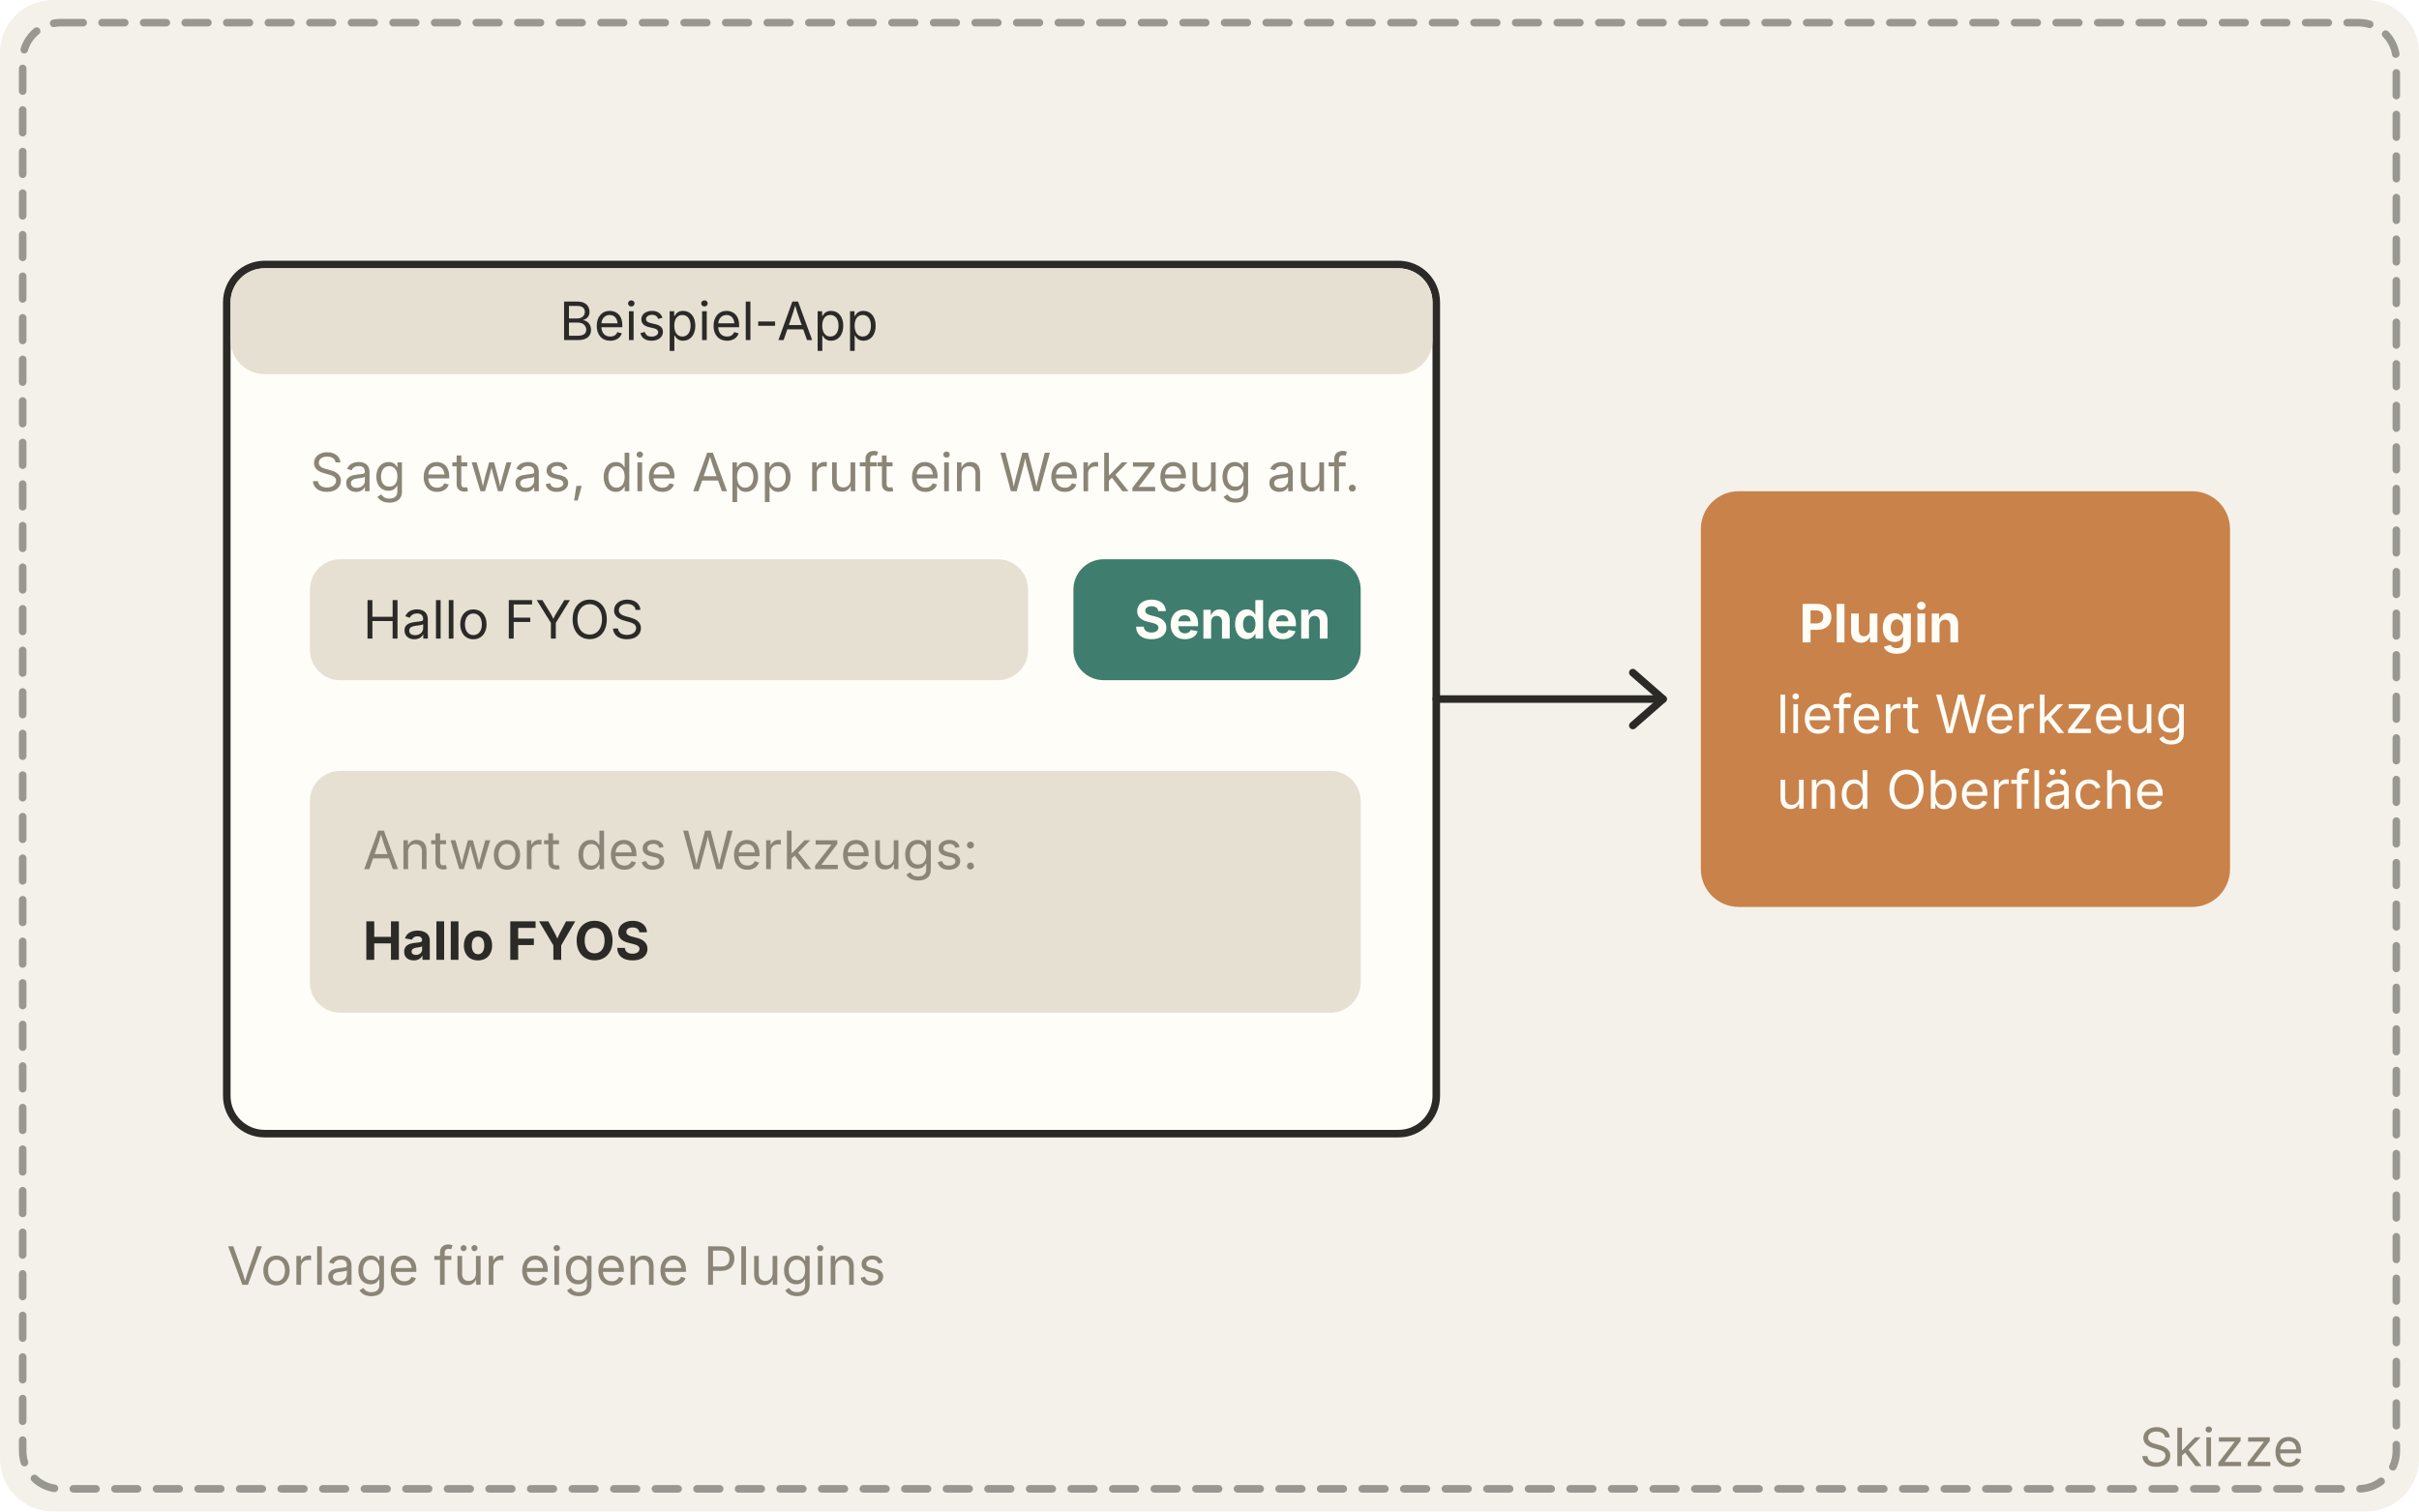
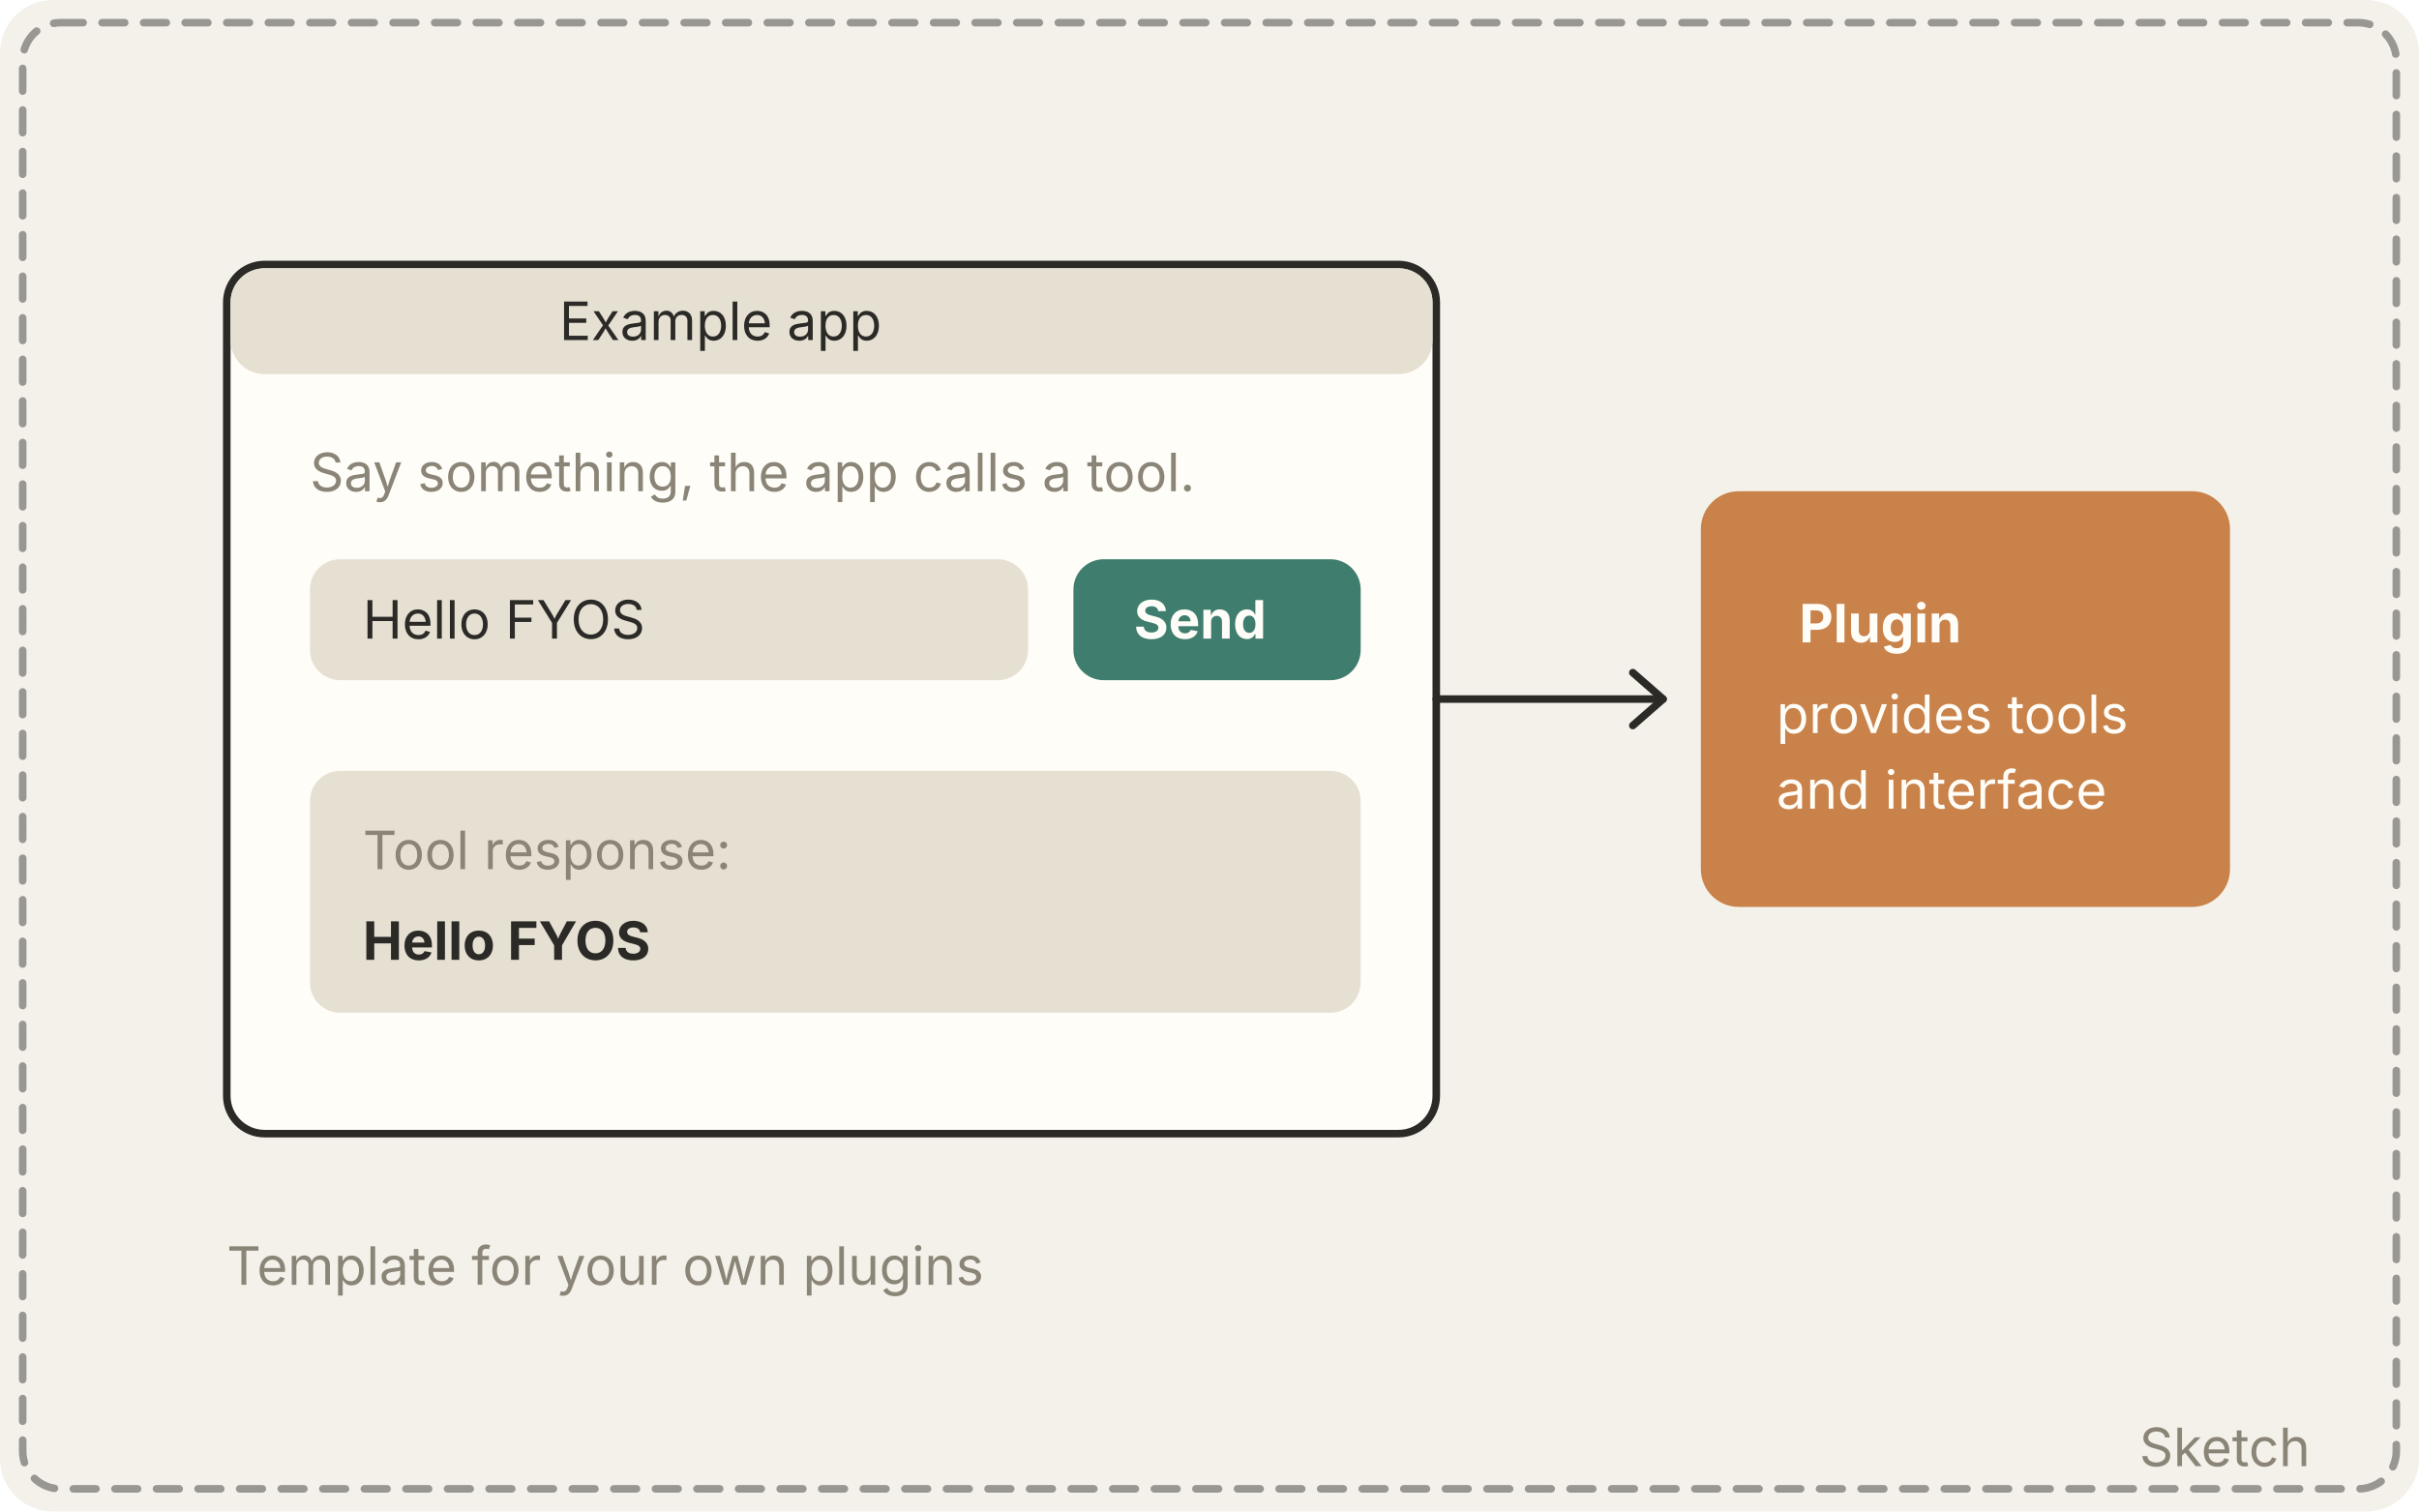
<svg xmlns="http://www.w3.org/2000/svg" viewBox="0 0 640 400" role="img" aria-labelledby="t d">
  <style>
.bg{fill:#f4f1ea}.fl{fill:#fffdf8}.bar{fill:#e6e0d3}.ink{fill:#2b2a27}.mut{fill:#8b8578}.acc{fill:#3f7d6e}.wrm{fill:#c9824a}
.ln{fill:none;stroke:#2b2a27;stroke-width:2;stroke-linecap:round;stroke-linejoin:round}.dsh{stroke-dasharray:6 5;opacity:.45}
text{font-family:ui-rounded,system-ui,-apple-system,sans-serif;font-size:14px}
@media (prefers-color-scheme:dark){.bg{fill:#1d1c1a}.fl{fill:#2a2926}.bar{fill:#3a3833}.ink{fill:#ece7dc}.mut{fill:#8f897c}.acc{fill:#5fb3a0}.wrm{fill:#e0a06b}.ln{stroke:#ece7dc}}
</style>
  <rect class="bg" width="640" height="400" rx="14" />
  <rect class="ln dsh" x="6" y="6" width="628" height="388" rx="10" />
  <rect class="fl" x="60" y="70" width="320" height="230" rx="10" />
  <rect class="ln" x="60" y="70" width="320" height="230" rx="10" />
  <rect class="bar" x="61" y="71" width="318" height="28" rx="9" />
-   <text class="ink" x="148" y="90">Beispiel-App</text>
-   <text class="mut" x="82" y="130">Sag etwas, die App ruft ein Werkzeug auf.</text>
+   <text class="ink" x="148" y="90">Example app</text>
+   <text class="mut" x="82" y="130">Say something, the app calls a tool.</text>
  <rect class="bar" x="82" y="148" width="190" height="32" rx="8" />
-   <text class="ink" x="96" y="169">Hallo FYOS</text>
+   <text class="ink" x="96" y="169">Hello FYOS</text>
  <rect class="acc" x="284" y="148" width="76" height="32" rx="8" />
-   <text class="fl" x="300" y="169" font-weight="700">Senden</text>
+   <text class="fl" x="300" y="169" font-weight="700">Send</text>
  <rect class="bar" x="82" y="204" width="278" height="64" rx="8" />
-   <text class="mut" x="96" y="230">Antwort des Werkzeugs:</text>
-   <text class="ink" x="96" y="254" font-weight="700">Hallo FYOS</text>
+   <text class="mut" x="96" y="230">Tool response:</text>
+   <text class="ink" x="96" y="254" font-weight="700">Hello FYOS</text>
  <path class="ln" d="M380 185h60" />
  <path class="ln" d="M432 178l8 7-8 7" />
  <rect class="wrm" x="450" y="130" width="140" height="110" rx="10" />
  <text class="fl" x="476" y="170" font-weight="700">Plugin</text>
-   <text class="fl" x="470" y="194">liefert Werkzeug</text>
-   <text class="fl" x="470" y="214">und Oberfläche</text>
-   <text class="mut" x="60" y="340">Vorlage für eigene Plugins</text>
-   <text class="mut" x="566" y="388" font-size="12">Skizze</text>
+   <text class="fl" x="470" y="194">provides tools</text>
+   <text class="fl" x="470" y="214">and interface</text>
+   <text class="mut" x="60" y="340">Template for your own plugins</text>
+   <text class="mut" x="566" y="388" font-size="12">Sketch</text>
</svg>
